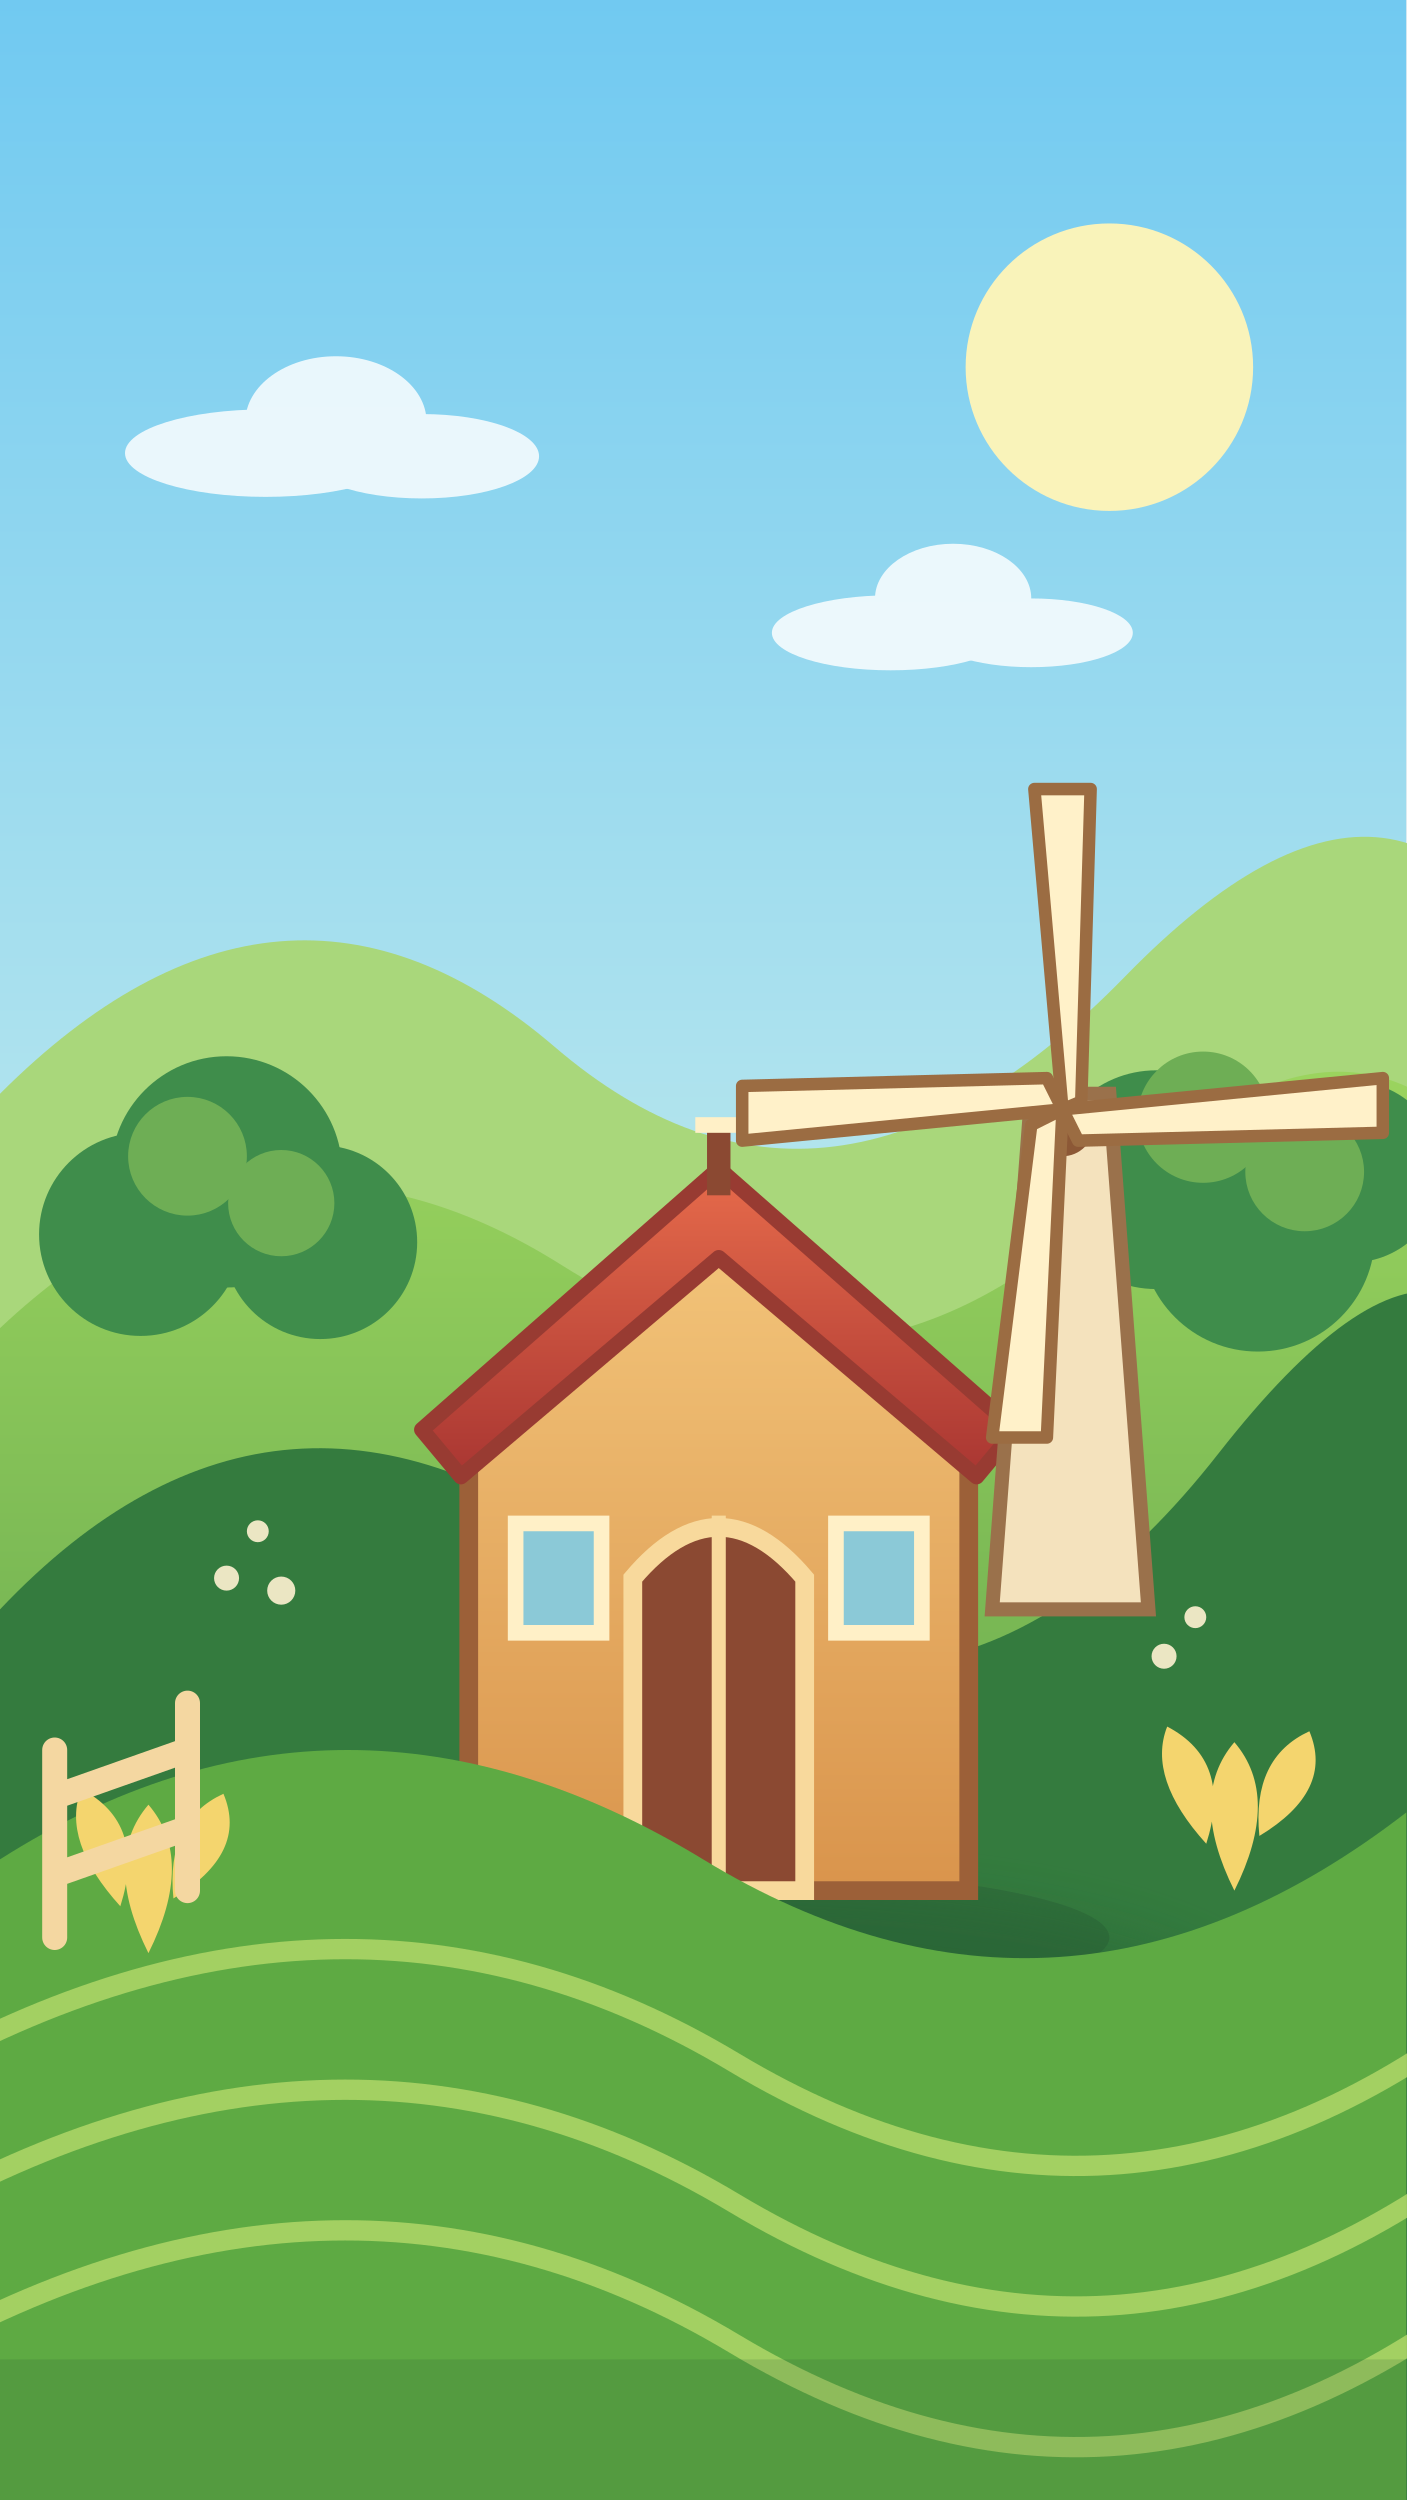
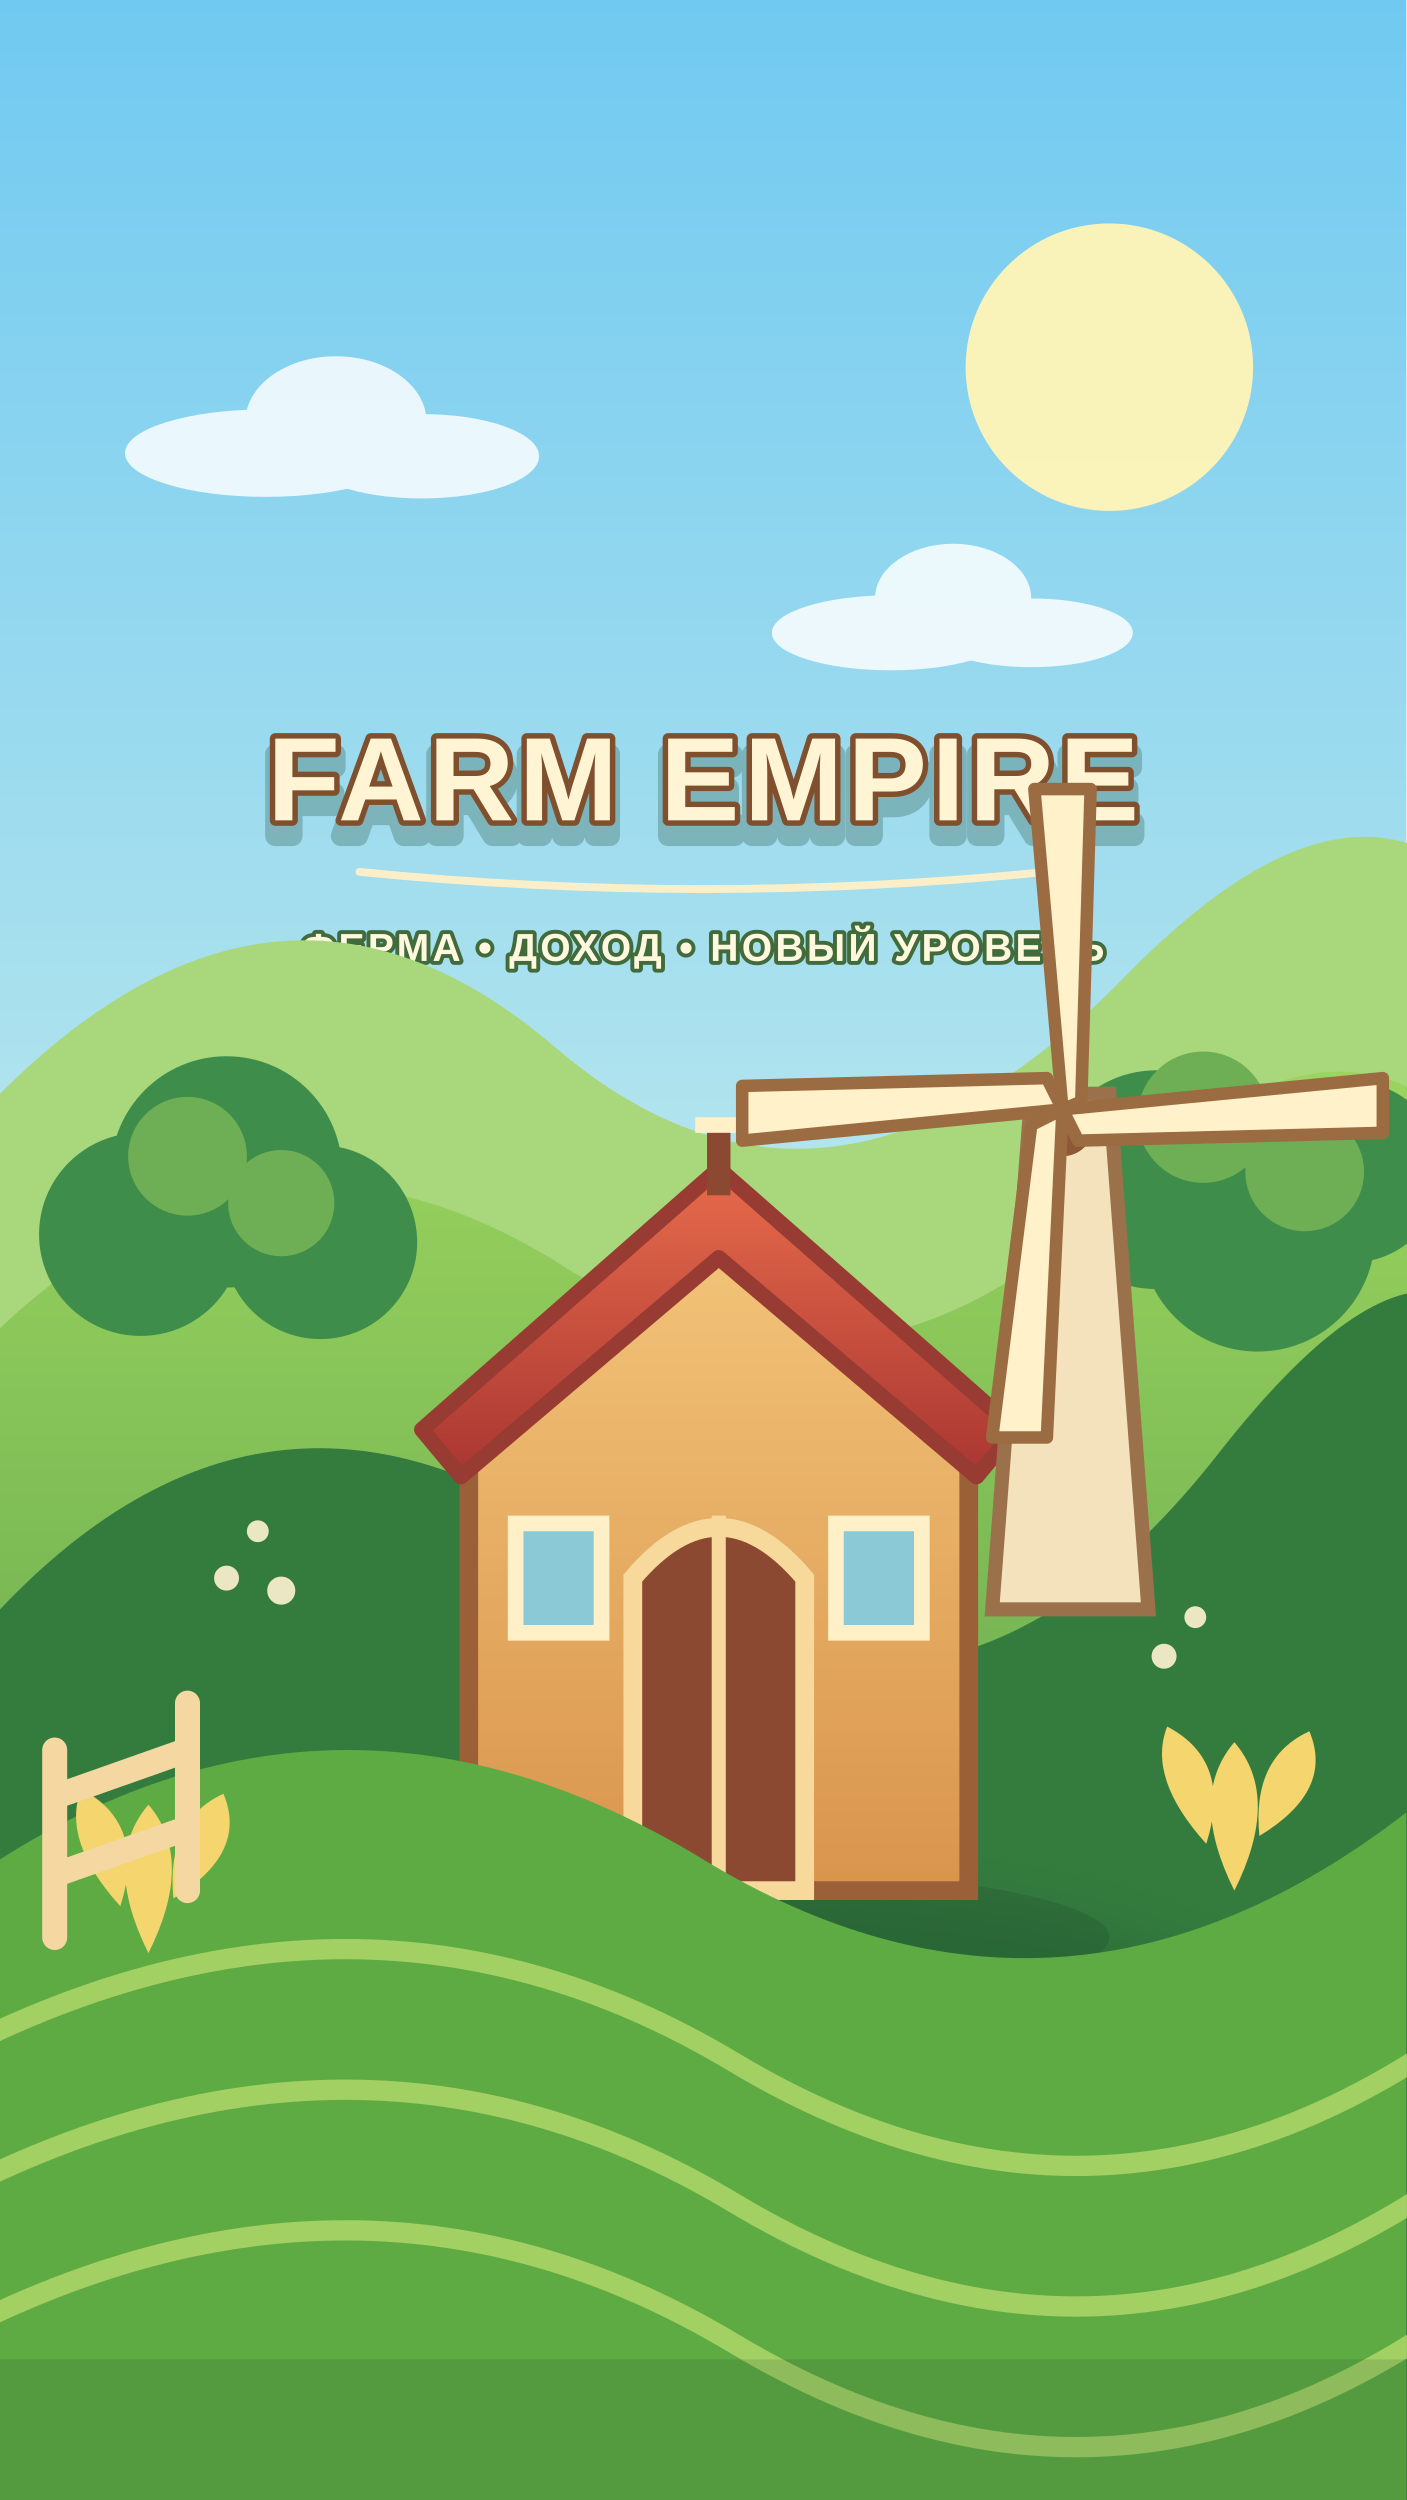
<svg xmlns="http://www.w3.org/2000/svg" viewBox="0 0 900 1600">
  <defs>
    <linearGradient id="sky" x2="0" y2="1">
      <stop stop-color="#70c9f1" />
      <stop offset=".62" stop-color="#c8edec" />
      <stop offset="1" stop-color="#f7e4ae" />
    </linearGradient>
    <linearGradient id="hill" x2="0" y2="1">
      <stop stop-color="#9bd45e" />
      <stop offset="1" stop-color="#438b45" />
    </linearGradient>
    <linearGradient id="roof" x2="0" y2="1">
      <stop stop-color="#e76b4b" />
      <stop offset="1" stop-color="#a93632" />
    </linearGradient>
    <linearGradient id="wood" x2="0" y2="1">
      <stop stop-color="#f4c77c" />
      <stop offset="1" stop-color="#d9944c" />
    </linearGradient>
    <filter id="shadow" x="-30%" y="-30%" width="160%" height="170%">
      <feGaussianBlur stdDeviation="18" />
    </filter>
  </defs>
  <rect width="900" height="1600" fill="url(#sky)" />
  <circle cx="710" cy="235" r="92" fill="#fff4b8" opacity=".95" />
  <g fill="#fff" opacity=".82">
    <ellipse cx="170" cy="290" rx="90" ry="28" />
    <ellipse cx="215" cy="270" rx="58" ry="42" />
    <ellipse cx="270" cy="292" rx="75" ry="27" />
    <ellipse cx="570" cy="405" rx="76" ry="24" />
    <ellipse cx="610" cy="383" rx="50" ry="35" />
    <ellipse cx="660" cy="405" rx="65" ry="22" />
  </g>
-   <path d="M0 700 Q180 520 355 670 T720 625 T1000 660 V1600 H0Z" fill="#a9d77b" />
+   <g text-anchor="middle" font-family="Trebuchet MS, Arial, sans-serif">
+     <text x="450" y="535" font-size="76" font-weight="1000" letter-spacing="3" fill="#244d35" opacity=".28" stroke="#244d35" stroke-width="13" stroke-linejoin="round">FARM EMPIRE</text>
+     <text x="450" y="525" font-size="76" font-weight="1000" letter-spacing="3" fill="#fff5d4" stroke="#80502e" stroke-width="7" stroke-linejoin="round" paint-order="stroke fill">FARM EMPIRE</text>
+     <path d="M230 558 Q450 580 670 558" fill="none" stroke="#fff0c7" stroke-width="5" stroke-linecap="round" opacity=".95" />
+     <text x="450" y="615" font-size="25" font-weight="900" letter-spacing="2.1" fill="#fff8df" stroke="#416b3b" stroke-width="5" stroke-linejoin="round" paint-order="stroke fill">ФЕРМА • ДОХОД • НОВЫЙ УРОВЕНЬ</text>
+   </g>
+ \n<path d="M0 700 Q180 520 355 670 T720 625 T1000 660 V1600 H0Z" fill="#a9d77b" />
  <path d="M0 850 Q170 690 360 810 T720 760 T1000 810 V1600 H0Z" fill="url(#hill)" />
  <path d="M0 1030 Q180 840 390 1000 T780 930 T1000 980 V1600 H0Z" fill="#347b3e" />
  <ellipse cx="470" cy="1300" rx="340" ry="90" fill="#1d512f" opacity=".28" filter="url(#shadow)" />
  <g>
    <g fill="#3f8d4b">
      <circle cx="90" cy="790" r="65" />
      <circle cx="145" cy="750" r="74" />
      <circle cx="205" cy="795" r="62" />
      <circle cx="740" cy="755" r="70" />
      <circle cx="805" cy="790" r="75" />
      <circle cx="865" cy="750" r="58" />
    </g>
    <g fill="#6eae55">
      <circle cx="120" cy="740" r="38" />
      <circle cx="180" cy="770" r="34" />
      <circle cx="770" cy="715" r="42" />
      <circle cx="835" cy="750" r="38" />
    </g>
  </g>
  <g transform="translate(260 700)">
    <ellipse cx="200" cy="540" rx="250" ry="44" fill="#234f30" opacity=".3" />
    <path d="M40 205 L200 65 L360 205 V510 H40Z" fill="url(#wood)" stroke="#9c6038" stroke-width="12" />
    <path d="M10 215 L200 48 L390 215 L365 245 L200 105 L35 245Z" fill="url(#roof)" stroke="#983b32" stroke-width="10" stroke-linejoin="round" />
    <path d="M145 510 V310 Q200 245 255 310 V510Z" fill="#8b4932" stroke="#f8d99c" stroke-width="12" />
    <path d="M200 270 V510" stroke="#f8d99c" stroke-width="9" />
    <path d="M70 275 H125 V345 H70Z M275 275 H330 V345 H275Z" fill="#8bc9d7" stroke="#fff0c7" stroke-width="10" />
    <path d="M200 65 V20" stroke="#8b4932" stroke-width="15" />
    <path d="M185 20 H215" stroke="#fff0c7" stroke-width="10" />
  </g>
  <g transform="translate(680 610)">
    <path d="M-45 420 L-20 90 H30 L55 420Z" fill="#f4e2bd" stroke="#9a714b" stroke-width="9" />
    <circle cy="110" r="20" fill="#8c5836" />
    <g fill="#fff1c9" stroke="#9b6c42" stroke-width="8" stroke-linejoin="round">
      <path d="M0 100 L-18 -105 L18 -105 L12 95Z" />
      <path d="M0 100 L205 80 L205 115 L10 120Z" />
      <path d="M0 100 L-10 310 L-45 310 L-20 110Z" />
      <path d="M0 100 L-205 120 L-205 85 L-10 80Z" />
    </g>
  </g>
  <path d="M0 1190 Q220 1050 450 1190 T900 1160 V1600 H0Z" fill="#5eaa43" />
  <g stroke="#b4d96a" stroke-width="13" fill="none" opacity=".8">
    <path d="M-60 1330 Q220 1170 470 1320 T960 1280" />
    <path d="M-60 1420 Q220 1260 470 1410 T960 1370" />
    <path d="M-60 1510 Q220 1350 470 1500 T960 1460" />
  </g>
  <g fill="#f4d56e">
    <path d="M95 1250q-30-60 0-95q30 35 0 95m-18-30q-38-42-25-75q42 22 25 75m34-5q-5-50 32-67q16 38-32 67" />
    <path d="M790 1210q-30-60 0-95q30 35 0 95m-18-30q-38-42-25-75q42 22 25 75m34-5q-5-50 32-67q16 38-32 67" />
  </g>
  <g stroke="#f4d7a1" stroke-width="16" stroke-linecap="round">
    <path d="M35 1120 V1240 M120 1090 V1210 M35 1150 L120 1120 M35 1200 L120 1170" />
  </g>
  <g fill="#fff2d1" opacity=".9">
    <circle cx="145" cy="1010" r="8" />
    <circle cx="165" cy="980" r="7" />
    <circle cx="180" cy="1018" r="9" />
    <circle cx="745" cy="1060" r="8" />
    <circle cx="765" cy="1035" r="7" />
  </g>
  <rect y="1510" width="900" height="90" fill="#214f34" opacity=".16" />
</svg>
